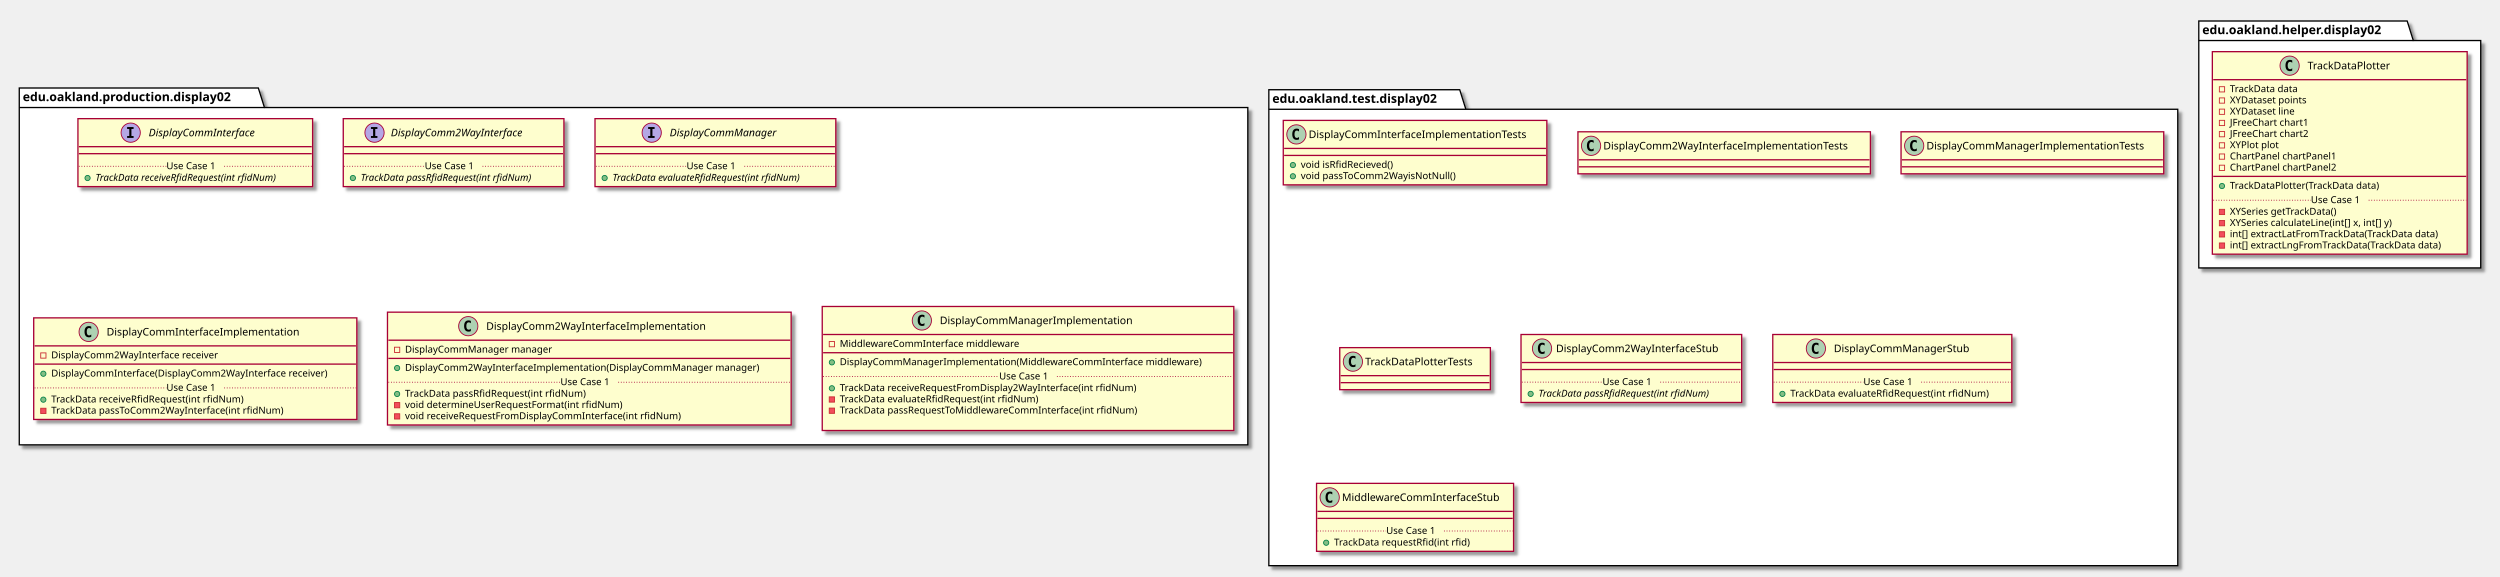
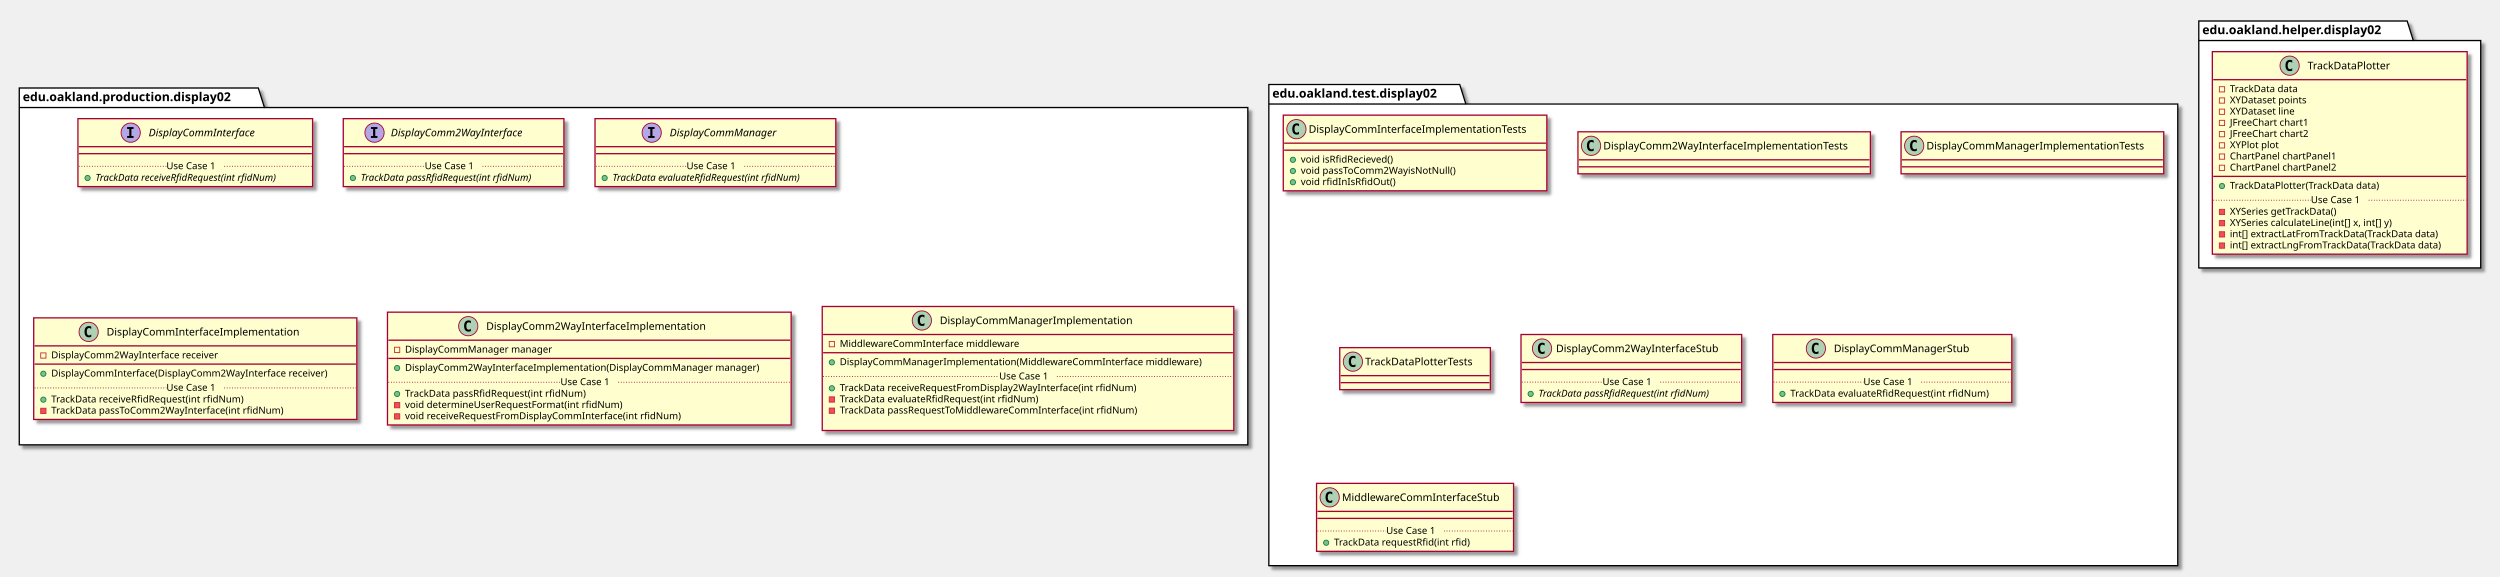
<svg xmlns="http://www.w3.org/2000/svg" contentScriptType="application/ecmascript" contentStyleType="text/css" height="658px" preserveAspectRatio="none" style="width:2855px;height:658px;" version="1.1" viewBox="0 0 2855 658" width="2855px" zoomAndPan="magnify">
  <defs>
-     <filter height="300%" id="fj9bst7v73va3" width="300%" x="-1" y="-1">
+     <filter height="300%" id="f1czh8mjwo8wp9" width="300%" x="-1" y="-1">
      <feGaussianBlur result="blurOut" stdDeviation="2.0" />
      <feColorMatrix in="blurOut" result="blurOut2" type="matrix" values="0 0 0 0 0 0 0 0 0 0 0 0 0 0 0 0 0 0 .4 0" />
      <feOffset dx="4.0" dy="4.0" in="blurOut2" result="blurOut3" />
      <feBlend in="SourceGraphic" in2="blurOut3" mode="normal" />
    </filter>
  </defs>
  <g>
-     <polygon fill="#FFFFFF" filter="url(#fj9bst7v73va3)" points="22,100.5,295,100.5,302,122.797,1425,122.797,1425,508,22,508,22,100.5" style="stroke: #000000; stroke-width: 1.5;" />
+     <polygon fill="#FFFFFF" filter="url(#f1czh8mjwo8wp9)" points="22,100.5,295,100.5,302,122.797,1425,122.797,1425,508,22,508,22,100.5" style="stroke: #000000; stroke-width: 1.5;" />
    <line style="stroke: #000000; stroke-width: 1.5;" x1="22" x2="302" y1="122.797" y2="122.797" />
    <text fill="#000000" font-family="sans-serif" font-size="14" font-weight="bold" lengthAdjust="spacingAndGlyphs" textLength="267" x="26" y="115.495">edu.oakland.production.display02</text>
-     <polygon fill="#FFFFFF" filter="url(#fj9bst7v73va3)" points="1449,102.5,1667,102.5,1674,124.797,2487,124.797,2487,646,1449,646,1449,102.5" style="stroke: #000000; stroke-width: 1.5;" />
-     <line style="stroke: #000000; stroke-width: 1.5;" x1="1449" x2="1674" y1="124.797" y2="124.797" />
-     <text fill="#000000" font-family="sans-serif" font-size="14" font-weight="bold" lengthAdjust="spacingAndGlyphs" textLength="212" x="1453" y="117.495">edu.oakland.test.display02</text>
-     <polygon fill="#FFFFFF" filter="url(#fj9bst7v73va3)" points="2511,24,2749,24,2756,46.297,2833,46.297,2833,306,2511,306,2511,24" style="stroke: #000000; stroke-width: 1.5;" />
+     <polygon fill="#FFFFFF" filter="url(#f1czh8mjwo8wp9)" points="1449,96.5,1667,96.5,1674,118.797,2487,118.797,2487,646,1449,646,1449,96.5" style="stroke: #000000; stroke-width: 1.5;" />
+     <line style="stroke: #000000; stroke-width: 1.5;" x1="1449" x2="1674" y1="118.797" y2="118.797" />
+     <text fill="#000000" font-family="sans-serif" font-size="14" font-weight="bold" lengthAdjust="spacingAndGlyphs" textLength="212" x="1453" y="111.495">edu.oakland.test.display02</text>
+     <polygon fill="#FFFFFF" filter="url(#f1czh8mjwo8wp9)" points="2511,24,2749,24,2756,46.297,2833,46.297,2833,306,2511,306,2511,24" style="stroke: #000000; stroke-width: 1.5;" />
    <line style="stroke: #000000; stroke-width: 1.5;" x1="2511" x2="2756" y1="46.297" y2="46.297" />
    <text fill="#000000" font-family="sans-serif" font-size="14" font-weight="bold" lengthAdjust="spacingAndGlyphs" textLength="232" x="2515" y="38.995">edu.oakland.helper.display02</text>
-     <rect fill="#FEFECE" filter="url(#fj9bst7v73va3)" height="77.609" id="DisplayCommInterface" style="stroke: #A80036; stroke-width: 1.5;" width="268" x="89" y="135.5" />
+     <rect fill="#FEFECE" filter="url(#f1czh8mjwo8wp9)" height="77.609" id="DisplayCommInterface" style="stroke: #A80036; stroke-width: 1.5;" width="268" x="89" y="135.5" />
    <ellipse cx="149.25" cy="151.5" fill="#B4A7E5" rx="11" ry="11" style="stroke: #A80036; stroke-width: 1.0;" />
    <path d="M145.172,147.266 L145.172,145.109 L152.562,145.109 L152.562,147.266 L150.094,147.266 L150.094,155.344 L152.562,155.344 L152.562,157.5 L145.172,157.5 L145.172,155.344 L147.641,155.344 L147.641,147.266 L145.172,147.266 Z " />
    <text fill="#000000" font-family="sans-serif" font-size="12" font-style="italic" lengthAdjust="spacingAndGlyphs" textLength="139" x="169.75" y="155.654">DisplayCommInterface</text>
    <line style="stroke: #A80036; stroke-width: 1.5;" x1="90" x2="356" y1="167.5" y2="167.5" />
    <line style="stroke: #A80036; stroke-width: 1.5;" x1="90" x2="356" y1="175.5" y2="175.5" />
    <ellipse cx="100" cy="203.305" fill="#84BE84" rx="3" ry="3" style="stroke: #038048; stroke-width: 1.0;" />
    <text fill="#000000" font-family="sans-serif" font-size="11" font-style="italic" lengthAdjust="spacingAndGlyphs" textLength="242" x="109" y="206.515">TrackData receiveRfidRequest(int rfidNum)</text>
    <line style="stroke: #A80036; stroke-width: 1.0; stroke-dasharray: 1.0,2.0;" x1="90" x2="190" y1="189.902" y2="189.902" />
    <text fill="#000000" font-family="sans-serif" font-size="11" lengthAdjust="spacingAndGlyphs" textLength="66" x="190" y="193.21">Use Case 1</text>
    <line style="stroke: #A80036; stroke-width: 1.0; stroke-dasharray: 1.0,2.0;" x1="256" x2="356" y1="189.902" y2="189.902" />
-     <rect fill="#FEFECE" filter="url(#fj9bst7v73va3)" height="77.609" id="DisplayComm2WayInterface" style="stroke: #A80036; stroke-width: 1.5;" width="252" x="392" y="135.5" />
+     <rect fill="#FEFECE" filter="url(#f1czh8mjwo8wp9)" height="77.609" id="DisplayComm2WayInterface" style="stroke: #A80036; stroke-width: 1.5;" width="252" x="392" y="135.5" />
    <ellipse cx="427.7" cy="151.5" fill="#B4A7E5" rx="11" ry="11" style="stroke: #A80036; stroke-width: 1.0;" />
    <path d="M423.622,147.266 L423.622,145.109 L431.012,145.109 L431.012,147.266 L428.544,147.266 L428.544,155.344 L431.012,155.344 L431.012,157.5 L423.622,157.5 L423.622,155.344 L426.091,155.344 L426.091,147.266 L423.622,147.266 Z " />
    <text fill="#000000" font-family="sans-serif" font-size="12" font-style="italic" lengthAdjust="spacingAndGlyphs" textLength="174" x="446.3" y="155.654">DisplayComm2WayInterface</text>
    <line style="stroke: #A80036; stroke-width: 1.5;" x1="393" x2="643" y1="167.5" y2="167.5" />
    <line style="stroke: #A80036; stroke-width: 1.5;" x1="393" x2="643" y1="175.5" y2="175.5" />
    <ellipse cx="403" cy="203.305" fill="#84BE84" rx="3" ry="3" style="stroke: #038048; stroke-width: 1.0;" />
    <text fill="#000000" font-family="sans-serif" font-size="11" font-style="italic" lengthAdjust="spacingAndGlyphs" textLength="226" x="412" y="206.515">TrackData passRfidRequest(int rfidNum)</text>
    <line style="stroke: #A80036; stroke-width: 1.0; stroke-dasharray: 1.0,2.0;" x1="393" x2="485" y1="189.902" y2="189.902" />
    <text fill="#000000" font-family="sans-serif" font-size="11" lengthAdjust="spacingAndGlyphs" textLength="66" x="485" y="193.21">Use Case 1</text>
    <line style="stroke: #A80036; stroke-width: 1.0; stroke-dasharray: 1.0,2.0;" x1="551" x2="643" y1="189.902" y2="189.902" />
-     <rect fill="#FEFECE" filter="url(#fj9bst7v73va3)" height="77.609" id="DisplayCommManager" style="stroke: #A80036; stroke-width: 1.5;" width="275" x="679.5" y="135.5" />
+     <rect fill="#FEFECE" filter="url(#f1czh8mjwo8wp9)" height="77.609" id="DisplayCommManager" style="stroke: #A80036; stroke-width: 1.5;" width="275" x="679.5" y="135.5" />
    <ellipse cx="744.25" cy="151.5" fill="#B4A7E5" rx="11" ry="11" style="stroke: #A80036; stroke-width: 1.0;" />
    <path d="M740.172,147.266 L740.172,145.109 L747.562,145.109 L747.562,147.266 L745.094,147.266 L745.094,155.344 L747.562,155.344 L747.562,157.5 L740.172,157.5 L740.172,155.344 L742.641,155.344 L742.641,147.266 L740.172,147.266 Z " />
    <text fill="#000000" font-family="sans-serif" font-size="12" font-style="italic" lengthAdjust="spacingAndGlyphs" textLength="137" x="764.75" y="155.654">DisplayCommManager</text>
    <line style="stroke: #A80036; stroke-width: 1.5;" x1="680.5" x2="953.5" y1="167.5" y2="167.5" />
    <line style="stroke: #A80036; stroke-width: 1.5;" x1="680.5" x2="953.5" y1="175.5" y2="175.5" />
    <ellipse cx="690.5" cy="203.305" fill="#84BE84" rx="3" ry="3" style="stroke: #038048; stroke-width: 1.0;" />
    <text fill="#000000" font-family="sans-serif" font-size="11" font-style="italic" lengthAdjust="spacingAndGlyphs" textLength="249" x="699.5" y="206.515">TrackData evaluateRfidRequest(int rfidNum)</text>
    <line style="stroke: #A80036; stroke-width: 1.0; stroke-dasharray: 1.0,2.0;" x1="680.5" x2="784" y1="189.902" y2="189.902" />
    <text fill="#000000" font-family="sans-serif" font-size="11" lengthAdjust="spacingAndGlyphs" textLength="66" x="784" y="193.21">Use Case 1</text>
    <line style="stroke: #A80036; stroke-width: 1.0; stroke-dasharray: 1.0,2.0;" x1="850" x2="953.5" y1="189.902" y2="189.902" />
-     <rect fill="#FEFECE" filter="url(#fj9bst7v73va3)" height="116.023" id="DisplayCommInterfaceImplementation" style="stroke: #A80036; stroke-width: 1.5;" width="369" x="38.5" y="363" />
+     <rect fill="#FEFECE" filter="url(#f1czh8mjwo8wp9)" height="116.023" id="DisplayCommInterfaceImplementation" style="stroke: #A80036; stroke-width: 1.5;" width="369" x="38.5" y="363" />
    <ellipse cx="101.25" cy="379" fill="#ADD1B2" rx="11" ry="11" style="stroke: #A80036; stroke-width: 1.0;" />
    <path d="M104.219,384.641 Q103.641,384.938 103,385.078 Q102.359,385.234 101.656,385.234 Q99.156,385.234 97.828,383.594 Q96.516,381.938 96.516,378.812 Q96.516,375.688 97.828,374.031 Q99.156,372.375 101.656,372.375 Q102.359,372.375 103,372.531 Q103.656,372.688 104.219,372.984 L104.219,375.703 Q103.594,375.125 103,374.859 Q102.406,374.578 101.781,374.578 Q100.438,374.578 99.75,375.656 Q99.062,376.719 99.062,378.812 Q99.062,380.906 99.75,381.984 Q100.438,383.047 101.781,383.047 Q102.406,383.047 103,382.781 Q103.594,382.5 104.219,381.922 L104.219,384.641 Z " />
    <text fill="#000000" font-family="sans-serif" font-size="12" lengthAdjust="spacingAndGlyphs" textLength="235" x="121.75" y="383.154">DisplayCommInterfaceImplementation</text>
    <line style="stroke: #A80036; stroke-width: 1.5;" x1="39.5" x2="406.5" y1="395" y2="395" />
    <rect fill="none" height="6" style="stroke: #C82930; stroke-width: 1.0;" width="6" x="46.5" y="403" />
    <text fill="#000000" font-family="sans-serif" font-size="11" lengthAdjust="spacingAndGlyphs" textLength="207" x="58.5" y="409.21">DisplayComm2WayInterface receiver</text>
    <line style="stroke: #A80036; stroke-width: 1.5;" x1="39.5" x2="406.5" y1="415.805" y2="415.805" />
    <ellipse cx="49.5" cy="426.805" fill="#84BE84" rx="3" ry="3" style="stroke: #038048; stroke-width: 1.0;" />
    <text fill="#000000" font-family="sans-serif" font-size="11" lengthAdjust="spacingAndGlyphs" textLength="343" x="58.5" y="430.015">DisplayCommInterface(DisplayComm2WayInterface receiver)</text>
    <ellipse cx="49.5" cy="456.414" fill="#84BE84" rx="3" ry="3" style="stroke: #038048; stroke-width: 1.0;" />
    <text fill="#000000" font-family="sans-serif" font-size="11" lengthAdjust="spacingAndGlyphs" textLength="240" x="58.5" y="459.625">TrackData receiveRfidRequest(int rfidNum)</text>
    <rect fill="#F24D5C" height="6" style="stroke: #C82930; stroke-width: 1.0;" width="6" x="46.5" y="466.219" />
    <text fill="#000000" font-family="sans-serif" font-size="11" lengthAdjust="spacingAndGlyphs" textLength="290" x="58.5" y="472.429">TrackData passToComm2WayInterface(int rfidNum)</text>
    <line style="stroke: #A80036; stroke-width: 1.0; stroke-dasharray: 1.0,2.0;" x1="39.5" x2="190" y1="443.012" y2="443.012" />
    <text fill="#000000" font-family="sans-serif" font-size="11" lengthAdjust="spacingAndGlyphs" textLength="66" x="190" y="446.32">Use Case 1</text>
    <line style="stroke: #A80036; stroke-width: 1.0; stroke-dasharray: 1.0,2.0;" x1="256" x2="406.5" y1="443.012" y2="443.012" />
-     <rect fill="#FEFECE" filter="url(#fj9bst7v73va3)" height="128.828" id="DisplayComm2WayInterfaceImplementation" style="stroke: #A80036; stroke-width: 1.5;" width="461" x="442.5" y="356.5" />
+     <rect fill="#FEFECE" filter="url(#f1czh8mjwo8wp9)" height="128.828" id="DisplayComm2WayInterfaceImplementation" style="stroke: #A80036; stroke-width: 1.5;" width="461" x="442.5" y="356.5" />
    <ellipse cx="534.75" cy="372.5" fill="#ADD1B2" rx="11" ry="11" style="stroke: #A80036; stroke-width: 1.0;" />
    <path d="M537.719,378.141 Q537.141,378.438 536.5,378.578 Q535.859,378.734 535.156,378.734 Q532.656,378.734 531.328,377.094 Q530.016,375.438 530.016,372.312 Q530.016,369.188 531.328,367.531 Q532.656,365.875 535.156,365.875 Q535.859,365.875 536.5,366.031 Q537.156,366.188 537.719,366.484 L537.719,369.203 Q537.094,368.625 536.5,368.359 Q535.906,368.078 535.281,368.078 Q533.938,368.078 533.25,369.156 Q532.562,370.219 532.562,372.312 Q532.562,374.406 533.25,375.484 Q533.938,376.547 535.281,376.547 Q535.906,376.547 536.5,376.281 Q537.094,376 537.719,375.422 L537.719,378.141 Z " />
    <text fill="#000000" font-family="sans-serif" font-size="12" lengthAdjust="spacingAndGlyphs" textLength="268" x="555.25" y="376.654">DisplayComm2WayInterfaceImplementation</text>
    <line style="stroke: #A80036; stroke-width: 1.5;" x1="443.5" x2="902.5" y1="388.5" y2="388.5" />
    <rect fill="none" height="6" style="stroke: #C82930; stroke-width: 1.0;" width="6" x="450.5" y="396.5" />
    <text fill="#000000" font-family="sans-serif" font-size="11" lengthAdjust="spacingAndGlyphs" textLength="182" x="462.5" y="402.71">DisplayCommManager manager</text>
    <line style="stroke: #A80036; stroke-width: 1.5;" x1="443.5" x2="902.5" y1="409.305" y2="409.305" />
    <ellipse cx="453.5" cy="420.305" fill="#84BE84" rx="3" ry="3" style="stroke: #038048; stroke-width: 1.0;" />
    <text fill="#000000" font-family="sans-serif" font-size="11" lengthAdjust="spacingAndGlyphs" textLength="435" x="462.5" y="423.515">DisplayComm2WayInterfaceImplementation(DisplayCommManager manager)</text>
    <ellipse cx="453.5" cy="449.914" fill="#84BE84" rx="3" ry="3" style="stroke: #038048; stroke-width: 1.0;" />
    <text fill="#000000" font-family="sans-serif" font-size="11" lengthAdjust="spacingAndGlyphs" textLength="227" x="462.5" y="453.125">TrackData passRfidRequest(int rfidNum)</text>
    <rect fill="#F24D5C" height="6" style="stroke: #C82930; stroke-width: 1.0;" width="6" x="450.5" y="459.719" />
    <text fill="#000000" font-family="sans-serif" font-size="11" lengthAdjust="spacingAndGlyphs" textLength="269" x="462.5" y="465.929">void determineUserRequestFormat(int rfidNum)</text>
    <rect fill="#F24D5C" height="6" style="stroke: #C82930; stroke-width: 1.0;" width="6" x="450.5" y="472.523" />
    <text fill="#000000" font-family="sans-serif" font-size="11" lengthAdjust="spacingAndGlyphs" textLength="342" x="462.5" y="478.734">void receiveRequestFromDisplayCommInterface(int rfidNum)</text>
    <line style="stroke: #A80036; stroke-width: 1.0; stroke-dasharray: 1.0,2.0;" x1="443.5" x2="640" y1="436.512" y2="436.512" />
    <text fill="#000000" font-family="sans-serif" font-size="11" lengthAdjust="spacingAndGlyphs" textLength="66" x="640" y="439.82">Use Case 1</text>
    <line style="stroke: #A80036; stroke-width: 1.0; stroke-dasharray: 1.0,2.0;" x1="706" x2="902.5" y1="436.512" y2="436.512" />
-     <rect fill="#FEFECE" filter="url(#fj9bst7v73va3)" height="141.633" id="DisplayCommManagerImplementation" style="stroke: #A80036; stroke-width: 1.5;" width="470" x="939" y="350" />
+     <rect fill="#FEFECE" filter="url(#f1czh8mjwo8wp9)" height="141.633" id="DisplayCommManagerImplementation" style="stroke: #A80036; stroke-width: 1.5;" width="470" x="939" y="350" />
    <ellipse cx="1052.75" cy="366" fill="#ADD1B2" rx="11" ry="11" style="stroke: #A80036; stroke-width: 1.0;" />
    <path d="M1055.719,371.641 Q1055.141,371.938 1054.5,372.078 Q1053.859,372.234 1053.156,372.234 Q1050.656,372.234 1049.328,370.594 Q1048.016,368.938 1048.016,365.812 Q1048.016,362.688 1049.328,361.031 Q1050.656,359.375 1053.156,359.375 Q1053.859,359.375 1054.5,359.531 Q1055.156,359.688 1055.719,359.984 L1055.719,362.703 Q1055.094,362.125 1054.5,361.859 Q1053.906,361.578 1053.281,361.578 Q1051.938,361.578 1051.25,362.656 Q1050.562,363.719 1050.562,365.812 Q1050.562,367.906 1051.25,368.984 Q1051.938,370.047 1053.281,370.047 Q1053.906,370.047 1054.5,369.781 Q1055.094,369.5 1055.719,368.922 L1055.719,371.641 Z " />
    <text fill="#000000" font-family="sans-serif" font-size="12" lengthAdjust="spacingAndGlyphs" textLength="234" x="1073.25" y="370.154">DisplayCommManagerImplementation</text>
    <line style="stroke: #A80036; stroke-width: 1.5;" x1="940" x2="1408" y1="382" y2="382" />
    <rect fill="none" height="6" style="stroke: #C82930; stroke-width: 1.0;" width="6" x="947" y="390" />
    <text fill="#000000" font-family="sans-serif" font-size="11" lengthAdjust="spacingAndGlyphs" textLength="221" x="959" y="396.21">MiddlewareCommInterface middleware</text>
    <line style="stroke: #A80036; stroke-width: 1.5;" x1="940" x2="1408" y1="402.805" y2="402.805" />
    <ellipse cx="950" cy="413.805" fill="#84BE84" rx="3" ry="3" style="stroke: #038048; stroke-width: 1.0;" />
    <text fill="#000000" font-family="sans-serif" font-size="11" lengthAdjust="spacingAndGlyphs" textLength="444" x="959" y="417.015">DisplayCommManagerImplementation(MiddlewareCommInterface middleware)</text>
    <ellipse cx="950" cy="443.414" fill="#84BE84" rx="3" ry="3" style="stroke: #038048; stroke-width: 1.0;" />
    <text fill="#000000" font-family="sans-serif" font-size="11" lengthAdjust="spacingAndGlyphs" textLength="368" x="959" y="446.625">TrackData receiveRequestFromDisplay2WayInterface(int rfidNum)</text>
    <rect fill="#F24D5C" height="6" style="stroke: #C82930; stroke-width: 1.0;" width="6" x="947" y="453.219" />
    <text fill="#000000" font-family="sans-serif" font-size="11" lengthAdjust="spacingAndGlyphs" textLength="247" x="959" y="459.429">TrackData evaluateRfidRequest(int rfidNum)</text>
    <rect fill="#F24D5C" height="6" style="stroke: #C82930; stroke-width: 1.0;" width="6" x="947" y="466.023" />
    <text fill="#000000" font-family="sans-serif" font-size="11" lengthAdjust="spacingAndGlyphs" textLength="371" x="959" y="472.234">TrackData passRequestToMiddlewareCommInterface(int rfidNum)</text>
    <text fill="#000000" font-family="sans-serif" font-size="11" lengthAdjust="spacingAndGlyphs" textLength="0" x="963" y="485.039" />
    <line style="stroke: #A80036; stroke-width: 1.0; stroke-dasharray: 1.0,2.0;" x1="940" x2="1141" y1="430.012" y2="430.012" />
    <text fill="#000000" font-family="sans-serif" font-size="11" lengthAdjust="spacingAndGlyphs" textLength="66" x="1141" y="433.32">Use Case 1</text>
    <line style="stroke: #A80036; stroke-width: 1.0; stroke-dasharray: 1.0,2.0;" x1="1207" x2="1408" y1="430.012" y2="430.012" />
-     <rect fill="#FEFECE" filter="url(#fj9bst7v73va3)" height="73.609" id="DisplayCommInterfaceImplementationTests" style="stroke: #A80036; stroke-width: 1.5;" width="301" x="1465.5" y="137.5" />
-     <ellipse cx="1480.5" cy="153.5" fill="#ADD1B2" rx="11" ry="11" style="stroke: #A80036; stroke-width: 1.0;" />
-     <path d="M1483.469,159.141 Q1482.891,159.438 1482.25,159.578 Q1481.609,159.734 1480.906,159.734 Q1478.406,159.734 1477.078,158.094 Q1475.766,156.438 1475.766,153.312 Q1475.766,150.188 1477.078,148.531 Q1478.406,146.875 1480.906,146.875 Q1481.609,146.875 1482.25,147.031 Q1482.906,147.188 1483.469,147.484 L1483.469,150.203 Q1482.844,149.625 1482.25,149.359 Q1481.656,149.078 1481.031,149.078 Q1479.688,149.078 1479,150.156 Q1478.312,151.219 1478.312,153.312 Q1478.312,155.406 1479,156.484 Q1479.688,157.547 1481.031,157.547 Q1481.656,157.547 1482.25,157.281 Q1482.844,157 1483.469,156.422 L1483.469,159.141 Z " />
-     <text fill="#000000" font-family="sans-serif" font-size="12" lengthAdjust="spacingAndGlyphs" textLength="269" x="1494.5" y="157.654">DisplayCommInterfaceImplementationTests</text>
-     <line style="stroke: #A80036; stroke-width: 1.5;" x1="1466.5" x2="1765.5" y1="169.5" y2="169.5" />
-     <line style="stroke: #A80036; stroke-width: 1.5;" x1="1466.5" x2="1765.5" y1="177.5" y2="177.5" />
-     <ellipse cx="1476.5" cy="188.5" fill="#84BE84" rx="3" ry="3" style="stroke: #038048; stroke-width: 1.0;" />
-     <text fill="#000000" font-family="sans-serif" font-size="11" lengthAdjust="spacingAndGlyphs" textLength="116" x="1485.5" y="191.71">void isRfidRecieved()</text>
-     <ellipse cx="1476.5" cy="201.305" fill="#84BE84" rx="3" ry="3" style="stroke: #038048; stroke-width: 1.0;" />
-     <text fill="#000000" font-family="sans-serif" font-size="11" lengthAdjust="spacingAndGlyphs" textLength="193" x="1485.5" y="204.515">void passToComm2WayisNotNull()</text>
-     <rect fill="#FEFECE" filter="url(#fj9bst7v73va3)" height="48" id="DisplayComm2WayInterfaceImplementationTests" style="stroke: #A80036; stroke-width: 1.5;" width="334" x="1802" y="150.5" />
+     <rect fill="#FEFECE" filter="url(#f1czh8mjwo8wp9)" height="86.414" id="DisplayCommInterfaceImplementationTests" style="stroke: #A80036; stroke-width: 1.5;" width="301" x="1465.5" y="131.5" />
+     <ellipse cx="1480.5" cy="147.5" fill="#ADD1B2" rx="11" ry="11" style="stroke: #A80036; stroke-width: 1.0;" />
+     <path d="M1483.469,153.141 Q1482.891,153.438 1482.25,153.578 Q1481.609,153.734 1480.906,153.734 Q1478.406,153.734 1477.078,152.094 Q1475.766,150.438 1475.766,147.312 Q1475.766,144.188 1477.078,142.531 Q1478.406,140.875 1480.906,140.875 Q1481.609,140.875 1482.25,141.031 Q1482.906,141.188 1483.469,141.484 L1483.469,144.203 Q1482.844,143.625 1482.25,143.359 Q1481.656,143.078 1481.031,143.078 Q1479.688,143.078 1479,144.156 Q1478.312,145.219 1478.312,147.312 Q1478.312,149.406 1479,150.484 Q1479.688,151.547 1481.031,151.547 Q1481.656,151.547 1482.25,151.281 Q1482.844,151 1483.469,150.422 L1483.469,153.141 Z " />
+     <text fill="#000000" font-family="sans-serif" font-size="12" lengthAdjust="spacingAndGlyphs" textLength="269" x="1494.5" y="151.654">DisplayCommInterfaceImplementationTests</text>
+     <line style="stroke: #A80036; stroke-width: 1.5;" x1="1466.5" x2="1765.5" y1="163.5" y2="163.5" />
+     <line style="stroke: #A80036; stroke-width: 1.5;" x1="1466.5" x2="1765.5" y1="171.5" y2="171.5" />
+     <ellipse cx="1476.5" cy="182.5" fill="#84BE84" rx="3" ry="3" style="stroke: #038048; stroke-width: 1.0;" />
+     <text fill="#000000" font-family="sans-serif" font-size="11" lengthAdjust="spacingAndGlyphs" textLength="116" x="1485.5" y="185.71">void isRfidRecieved()</text>
+     <ellipse cx="1476.5" cy="195.305" fill="#84BE84" rx="3" ry="3" style="stroke: #038048; stroke-width: 1.0;" />
+     <text fill="#000000" font-family="sans-serif" font-size="11" lengthAdjust="spacingAndGlyphs" textLength="193" x="1485.5" y="198.515">void passToComm2WayisNotNull()</text>
+     <ellipse cx="1476.5" cy="208.109" fill="#84BE84" rx="3" ry="3" style="stroke: #038048; stroke-width: 1.0;" />
+     <text fill="#000000" font-family="sans-serif" font-size="11" lengthAdjust="spacingAndGlyphs" textLength="115" x="1485.5" y="211.32">void rfidInIsRfidOut()</text>
+     <rect fill="#FEFECE" filter="url(#f1czh8mjwo8wp9)" height="48" id="DisplayComm2WayInterfaceImplementationTests" style="stroke: #A80036; stroke-width: 1.5;" width="334" x="1802" y="150.5" />
    <ellipse cx="1817" cy="166.5" fill="#ADD1B2" rx="11" ry="11" style="stroke: #A80036; stroke-width: 1.0;" />
    <path d="M1819.969,172.141 Q1819.391,172.438 1818.75,172.578 Q1818.109,172.734 1817.406,172.734 Q1814.906,172.734 1813.578,171.094 Q1812.266,169.438 1812.266,166.312 Q1812.266,163.188 1813.578,161.531 Q1814.906,159.875 1817.406,159.875 Q1818.109,159.875 1818.75,160.031 Q1819.406,160.188 1819.969,160.484 L1819.969,163.203 Q1819.344,162.625 1818.75,162.359 Q1818.156,162.078 1817.531,162.078 Q1816.188,162.078 1815.5,163.156 Q1814.812,164.219 1814.812,166.312 Q1814.812,168.406 1815.5,169.484 Q1816.188,170.547 1817.531,170.547 Q1818.156,170.547 1818.75,170.281 Q1819.344,170 1819.969,169.422 L1819.969,172.141 Z " />
    <text fill="#000000" font-family="sans-serif" font-size="12" lengthAdjust="spacingAndGlyphs" textLength="302" x="1831" y="170.654">DisplayComm2WayInterfaceImplementationTests</text>
    <line style="stroke: #A80036; stroke-width: 1.5;" x1="1803" x2="2135" y1="182.5" y2="182.5" />
    <line style="stroke: #A80036; stroke-width: 1.5;" x1="1803" x2="2135" y1="190.5" y2="190.5" />
-     <rect fill="#FEFECE" filter="url(#fj9bst7v73va3)" height="48" id="DisplayCommManagerImplementationTests" style="stroke: #A80036; stroke-width: 1.5;" width="300" x="2171" y="150.5" />
+     <rect fill="#FEFECE" filter="url(#f1czh8mjwo8wp9)" height="48" id="DisplayCommManagerImplementationTests" style="stroke: #A80036; stroke-width: 1.5;" width="300" x="2171" y="150.5" />
    <ellipse cx="2186" cy="166.5" fill="#ADD1B2" rx="11" ry="11" style="stroke: #A80036; stroke-width: 1.0;" />
    <path d="M2188.969,172.141 Q2188.391,172.438 2187.75,172.578 Q2187.109,172.734 2186.406,172.734 Q2183.906,172.734 2182.578,171.094 Q2181.266,169.438 2181.266,166.312 Q2181.266,163.188 2182.578,161.531 Q2183.906,159.875 2186.406,159.875 Q2187.109,159.875 2187.75,160.031 Q2188.406,160.188 2188.969,160.484 L2188.969,163.203 Q2188.344,162.625 2187.75,162.359 Q2187.156,162.078 2186.531,162.078 Q2185.188,162.078 2184.5,163.156 Q2183.812,164.219 2183.812,166.312 Q2183.812,168.406 2184.5,169.484 Q2185.188,170.547 2186.531,170.547 Q2187.156,170.547 2187.75,170.281 Q2188.344,170 2188.969,169.422 L2188.969,172.141 Z " />
    <text fill="#000000" font-family="sans-serif" font-size="12" lengthAdjust="spacingAndGlyphs" textLength="268" x="2200" y="170.654">DisplayCommManagerImplementationTests</text>
    <line style="stroke: #A80036; stroke-width: 1.5;" x1="2172" x2="2470" y1="182.5" y2="182.5" />
    <line style="stroke: #A80036; stroke-width: 1.5;" x1="2172" x2="2470" y1="190.5" y2="190.5" />
-     <rect fill="#FEFECE" filter="url(#fj9bst7v73va3)" height="48" id="TrackDataPlotterTests" style="stroke: #A80036; stroke-width: 1.5;" width="172" x="1530" y="397" />
+     <rect fill="#FEFECE" filter="url(#f1czh8mjwo8wp9)" height="48" id="TrackDataPlotterTests" style="stroke: #A80036; stroke-width: 1.5;" width="172" x="1530" y="397" />
    <ellipse cx="1545" cy="413" fill="#ADD1B2" rx="11" ry="11" style="stroke: #A80036; stroke-width: 1.0;" />
    <path d="M1547.969,418.641 Q1547.391,418.938 1546.75,419.078 Q1546.109,419.234 1545.406,419.234 Q1542.906,419.234 1541.578,417.594 Q1540.266,415.938 1540.266,412.812 Q1540.266,409.688 1541.578,408.031 Q1542.906,406.375 1545.406,406.375 Q1546.109,406.375 1546.75,406.531 Q1547.406,406.688 1547.969,406.984 L1547.969,409.703 Q1547.344,409.125 1546.75,408.859 Q1546.156,408.578 1545.531,408.578 Q1544.188,408.578 1543.5,409.656 Q1542.812,410.719 1542.812,412.812 Q1542.812,414.906 1543.5,415.984 Q1544.188,417.047 1545.531,417.047 Q1546.156,417.047 1546.75,416.781 Q1547.344,416.5 1547.969,415.922 L1547.969,418.641 Z " />
    <text fill="#000000" font-family="sans-serif" font-size="12" lengthAdjust="spacingAndGlyphs" textLength="140" x="1559" y="417.154">TrackDataPlotterTests</text>
    <line style="stroke: #A80036; stroke-width: 1.5;" x1="1531" x2="1701" y1="429" y2="429" />
    <line style="stroke: #A80036; stroke-width: 1.5;" x1="1531" x2="1701" y1="437" y2="437" />
-     <rect fill="#FEFECE" filter="url(#fj9bst7v73va3)" height="77.609" id="DisplayComm2WayInterfaceStub" style="stroke: #A80036; stroke-width: 1.5;" width="252" x="1737" y="382" />
+     <rect fill="#FEFECE" filter="url(#f1czh8mjwo8wp9)" height="77.609" id="DisplayComm2WayInterfaceStub" style="stroke: #A80036; stroke-width: 1.5;" width="252" x="1737" y="382" />
    <ellipse cx="1761" cy="398" fill="#ADD1B2" rx="11" ry="11" style="stroke: #A80036; stroke-width: 1.0;" />
    <path d="M1763.969,403.641 Q1763.391,403.938 1762.75,404.078 Q1762.109,404.234 1761.406,404.234 Q1758.906,404.234 1757.578,402.594 Q1756.266,400.938 1756.266,397.812 Q1756.266,394.688 1757.578,393.031 Q1758.906,391.375 1761.406,391.375 Q1762.109,391.375 1762.75,391.531 Q1763.406,391.688 1763.969,391.984 L1763.969,394.703 Q1763.344,394.125 1762.75,393.859 Q1762.156,393.578 1761.531,393.578 Q1760.188,393.578 1759.5,394.656 Q1758.812,395.719 1758.812,397.812 Q1758.812,399.906 1759.5,400.984 Q1760.188,402.047 1761.531,402.047 Q1762.156,402.047 1762.75,401.781 Q1763.344,401.5 1763.969,400.922 L1763.969,403.641 Z " />
    <text fill="#000000" font-family="sans-serif" font-size="12" lengthAdjust="spacingAndGlyphs" textLength="200" x="1777" y="402.154">DisplayComm2WayInterfaceStub</text>
    <line style="stroke: #A80036; stroke-width: 1.5;" x1="1738" x2="1988" y1="414" y2="414" />
    <line style="stroke: #A80036; stroke-width: 1.5;" x1="1738" x2="1988" y1="422" y2="422" />
    <ellipse cx="1748" cy="449.805" fill="#84BE84" rx="3" ry="3" style="stroke: #038048; stroke-width: 1.0;" />
    <text fill="#000000" font-family="sans-serif" font-size="11" font-style="italic" lengthAdjust="spacingAndGlyphs" textLength="226" x="1757" y="453.015">TrackData passRfidRequest(int rfidNum)</text>
    <line style="stroke: #A80036; stroke-width: 1.0; stroke-dasharray: 1.0,2.0;" x1="1738" x2="1830" y1="436.402" y2="436.402" />
    <text fill="#000000" font-family="sans-serif" font-size="11" lengthAdjust="spacingAndGlyphs" textLength="66" x="1830" y="439.71">Use Case 1</text>
    <line style="stroke: #A80036; stroke-width: 1.0; stroke-dasharray: 1.0,2.0;" x1="1896" x2="1988" y1="436.402" y2="436.402" />
-     <rect fill="#FEFECE" filter="url(#fj9bst7v73va3)" height="77.609" id="DisplayCommManagerStub" style="stroke: #A80036; stroke-width: 1.5;" width="273" x="2024.5" y="382" />
+     <rect fill="#FEFECE" filter="url(#f1czh8mjwo8wp9)" height="77.609" id="DisplayCommManagerStub" style="stroke: #A80036; stroke-width: 1.5;" width="273" x="2024.5" y="382" />
    <ellipse cx="2073.75" cy="398" fill="#ADD1B2" rx="11" ry="11" style="stroke: #A80036; stroke-width: 1.0;" />
    <path d="M2076.719,403.641 Q2076.141,403.938 2075.5,404.078 Q2074.859,404.234 2074.156,404.234 Q2071.656,404.234 2070.328,402.594 Q2069.016,400.938 2069.016,397.812 Q2069.016,394.688 2070.328,393.031 Q2071.656,391.375 2074.156,391.375 Q2074.859,391.375 2075.5,391.531 Q2076.156,391.688 2076.719,391.984 L2076.719,394.703 Q2076.094,394.125 2075.5,393.859 Q2074.906,393.578 2074.281,393.578 Q2072.938,393.578 2072.25,394.656 Q2071.562,395.719 2071.562,397.812 Q2071.562,399.906 2072.25,400.984 Q2072.938,402.047 2074.281,402.047 Q2074.906,402.047 2075.5,401.781 Q2076.094,401.5 2076.719,400.922 L2076.719,403.641 Z " />
    <text fill="#000000" font-family="sans-serif" font-size="12" lengthAdjust="spacingAndGlyphs" textLength="166" x="2094.25" y="402.154">DisplayCommManagerStub</text>
    <line style="stroke: #A80036; stroke-width: 1.5;" x1="2025.5" x2="2296.5" y1="414" y2="414" />
    <line style="stroke: #A80036; stroke-width: 1.5;" x1="2025.5" x2="2296.5" y1="422" y2="422" />
    <ellipse cx="2035.5" cy="449.805" fill="#84BE84" rx="3" ry="3" style="stroke: #038048; stroke-width: 1.0;" />
    <text fill="#000000" font-family="sans-serif" font-size="11" lengthAdjust="spacingAndGlyphs" textLength="247" x="2044.5" y="453.015">TrackData evaluateRfidRequest(int rfidNum)</text>
    <line style="stroke: #A80036; stroke-width: 1.0; stroke-dasharray: 1.0,2.0;" x1="2025.5" x2="2128" y1="436.402" y2="436.402" />
    <text fill="#000000" font-family="sans-serif" font-size="11" lengthAdjust="spacingAndGlyphs" textLength="66" x="2128" y="439.71">Use Case 1</text>
    <line style="stroke: #A80036; stroke-width: 1.0; stroke-dasharray: 1.0,2.0;" x1="2194" x2="2296.5" y1="436.402" y2="436.402" />
-     <rect fill="#FEFECE" filter="url(#fj9bst7v73va3)" height="77.609" id="MiddlewareCommInterfaceStub" style="stroke: #A80036; stroke-width: 1.5;" width="225" x="1503.5" y="552" />
+     <rect fill="#FEFECE" filter="url(#f1czh8mjwo8wp9)" height="77.609" id="MiddlewareCommInterfaceStub" style="stroke: #A80036; stroke-width: 1.5;" width="225" x="1503.5" y="552" />
    <ellipse cx="1518.5" cy="568" fill="#ADD1B2" rx="11" ry="11" style="stroke: #A80036; stroke-width: 1.0;" />
    <path d="M1521.469,573.641 Q1520.891,573.938 1520.25,574.078 Q1519.609,574.234 1518.906,574.234 Q1516.406,574.234 1515.078,572.594 Q1513.766,570.938 1513.766,567.812 Q1513.766,564.688 1515.078,563.031 Q1516.406,561.375 1518.906,561.375 Q1519.609,561.375 1520.25,561.531 Q1520.906,561.688 1521.469,561.984 L1521.469,564.703 Q1520.844,564.125 1520.25,563.859 Q1519.656,563.578 1519.031,563.578 Q1517.688,563.578 1517,564.656 Q1516.312,565.719 1516.312,567.812 Q1516.312,569.906 1517,570.984 Q1517.688,572.047 1519.031,572.047 Q1519.656,572.047 1520.25,571.781 Q1520.844,571.5 1521.469,570.922 L1521.469,573.641 Z " />
    <text fill="#000000" font-family="sans-serif" font-size="12" lengthAdjust="spacingAndGlyphs" textLength="193" x="1532.5" y="572.154">MiddlewareCommInterfaceStub</text>
    <line style="stroke: #A80036; stroke-width: 1.5;" x1="1504.5" x2="1727.5" y1="584" y2="584" />
    <line style="stroke: #A80036; stroke-width: 1.5;" x1="1504.5" x2="1727.5" y1="592" y2="592" />
    <ellipse cx="1514.5" cy="619.805" fill="#84BE84" rx="3" ry="3" style="stroke: #038048; stroke-width: 1.0;" />
    <text fill="#000000" font-family="sans-serif" font-size="11" lengthAdjust="spacingAndGlyphs" textLength="171" x="1523.5" y="623.015">TrackData requestRfid(int rfid)</text>
    <line style="stroke: #A80036; stroke-width: 1.0; stroke-dasharray: 1.0,2.0;" x1="1504.5" x2="1583" y1="606.402" y2="606.402" />
    <text fill="#000000" font-family="sans-serif" font-size="11" lengthAdjust="spacingAndGlyphs" textLength="66" x="1583" y="609.71">Use Case 1</text>
    <line style="stroke: #A80036; stroke-width: 1.0; stroke-dasharray: 1.0,2.0;" x1="1649" x2="1727.5" y1="606.402" y2="606.402" />
-     <rect fill="#FEFECE" filter="url(#fj9bst7v73va3)" height="231.266" id="TrackDataPlotter" style="stroke: #A80036; stroke-width: 1.5;" width="291" x="2526.5" y="59" />
+     <rect fill="#FEFECE" filter="url(#f1czh8mjwo8wp9)" height="231.266" id="TrackDataPlotter" style="stroke: #A80036; stroke-width: 1.5;" width="291" x="2526.5" y="59" />
    <ellipse cx="2614.75" cy="75" fill="#ADD1B2" rx="11" ry="11" style="stroke: #A80036; stroke-width: 1.0;" />
    <path d="M2617.719,80.641 Q2617.141,80.938 2616.5,81.078 Q2615.859,81.234 2615.156,81.234 Q2612.656,81.234 2611.328,79.594 Q2610.016,77.938 2610.016,74.812 Q2610.016,71.688 2611.328,70.031 Q2612.656,68.375 2615.156,68.375 Q2615.859,68.375 2616.5,68.531 Q2617.156,68.688 2617.719,68.984 L2617.719,71.703 Q2617.094,71.125 2616.5,70.859 Q2615.906,70.578 2615.281,70.578 Q2613.938,70.578 2613.25,71.656 Q2612.562,72.719 2612.562,74.812 Q2612.562,76.906 2613.25,77.984 Q2613.938,79.047 2615.281,79.047 Q2615.906,79.047 2616.5,78.781 Q2617.094,78.5 2617.719,77.922 L2617.719,80.641 Z " />
    <text fill="#000000" font-family="sans-serif" font-size="12" lengthAdjust="spacingAndGlyphs" textLength="106" x="2635.25" y="79.154">TrackDataPlotter</text>
    <line style="stroke: #A80036; stroke-width: 1.5;" x1="2527.5" x2="2816.5" y1="91" y2="91" />
    <rect fill="none" height="6" style="stroke: #C82930; stroke-width: 1.0;" width="6" x="2534.5" y="99" />
    <text fill="#000000" font-family="sans-serif" font-size="11" lengthAdjust="spacingAndGlyphs" textLength="86" x="2546.5" y="105.21">TrackData data</text>
    <rect fill="none" height="6" style="stroke: #C82930; stroke-width: 1.0;" width="6" x="2534.5" y="111.805" />
    <text fill="#000000" font-family="sans-serif" font-size="11" lengthAdjust="spacingAndGlyphs" textLength="97" x="2546.5" y="118.015">XYDataset points</text>
    <rect fill="none" height="6" style="stroke: #C82930; stroke-width: 1.0;" width="6" x="2534.5" y="124.609" />
    <text fill="#000000" font-family="sans-serif" font-size="11" lengthAdjust="spacingAndGlyphs" textLength="82" x="2546.5" y="130.82">XYDataset line</text>
    <rect fill="none" height="6" style="stroke: #C82930; stroke-width: 1.0;" width="6" x="2534.5" y="137.414" />
    <text fill="#000000" font-family="sans-serif" font-size="11" lengthAdjust="spacingAndGlyphs" textLength="99" x="2546.5" y="143.625">JFreeChart chart1</text>
    <rect fill="none" height="6" style="stroke: #C82930; stroke-width: 1.0;" width="6" x="2534.5" y="150.219" />
    <text fill="#000000" font-family="sans-serif" font-size="11" lengthAdjust="spacingAndGlyphs" textLength="99" x="2546.5" y="156.429">JFreeChart chart2</text>
    <rect fill="none" height="6" style="stroke: #C82930; stroke-width: 1.0;" width="6" x="2534.5" y="163.023" />
    <text fill="#000000" font-family="sans-serif" font-size="11" lengthAdjust="spacingAndGlyphs" textLength="60" x="2546.5" y="169.234">XYPlot plot</text>
    <rect fill="none" height="6" style="stroke: #C82930; stroke-width: 1.0;" width="6" x="2534.5" y="175.828" />
    <text fill="#000000" font-family="sans-serif" font-size="11" lengthAdjust="spacingAndGlyphs" textLength="133" x="2546.5" y="182.039">ChartPanel chartPanel1</text>
    <rect fill="none" height="6" style="stroke: #C82930; stroke-width: 1.0;" width="6" x="2534.5" y="188.633" />
    <text fill="#000000" font-family="sans-serif" font-size="11" lengthAdjust="spacingAndGlyphs" textLength="133" x="2546.5" y="194.843">ChartPanel chartPanel2</text>
    <line style="stroke: #A80036; stroke-width: 1.5;" x1="2527.5" x2="2816.5" y1="201.438" y2="201.438" />
    <ellipse cx="2537.5" cy="212.438" fill="#84BE84" rx="3" ry="3" style="stroke: #038048; stroke-width: 1.0;" />
    <text fill="#000000" font-family="sans-serif" font-size="11" lengthAdjust="spacingAndGlyphs" textLength="188" x="2546.5" y="215.648">TrackDataPlotter(TrackData data)</text>
    <rect fill="#F24D5C" height="6" style="stroke: #C82930; stroke-width: 1.0;" width="6" x="2534.5" y="239.047" />
    <text fill="#000000" font-family="sans-serif" font-size="11" lengthAdjust="spacingAndGlyphs" textLength="138" x="2546.5" y="245.257">XYSeries getTrackData()</text>
    <rect fill="#F24D5C" height="6" style="stroke: #C82930; stroke-width: 1.0;" width="6" x="2534.5" y="251.852" />
    <text fill="#000000" font-family="sans-serif" font-size="11" lengthAdjust="spacingAndGlyphs" textLength="208" x="2546.5" y="258.062">XYSeries calculateLine(int[] x, int[] y)</text>
    <rect fill="#F24D5C" height="6" style="stroke: #C82930; stroke-width: 1.0;" width="6" x="2534.5" y="264.656" />
    <text fill="#000000" font-family="sans-serif" font-size="11" lengthAdjust="spacingAndGlyphs" textLength="262" x="2546.5" y="270.867">int[] extractLatFromTrackData(TrackData data)</text>
    <rect fill="#F24D5C" height="6" style="stroke: #C82930; stroke-width: 1.0;" width="6" x="2534.5" y="277.461" />
    <text fill="#000000" font-family="sans-serif" font-size="11" lengthAdjust="spacingAndGlyphs" textLength="265" x="2546.5" y="283.671">int[] extractLngFromTrackData(TrackData data)</text>
    <line style="stroke: #A80036; stroke-width: 1.0; stroke-dasharray: 1.0,2.0;" x1="2527.5" x2="2639" y1="228.644" y2="228.644" />
    <text fill="#000000" font-family="sans-serif" font-size="11" lengthAdjust="spacingAndGlyphs" textLength="66" x="2639" y="231.953">Use Case 1</text>
    <line style="stroke: #A80036; stroke-width: 1.0; stroke-dasharray: 1.0,2.0;" x1="2705" x2="2816.5" y1="228.644" y2="228.644" />
  </g>
</svg>
